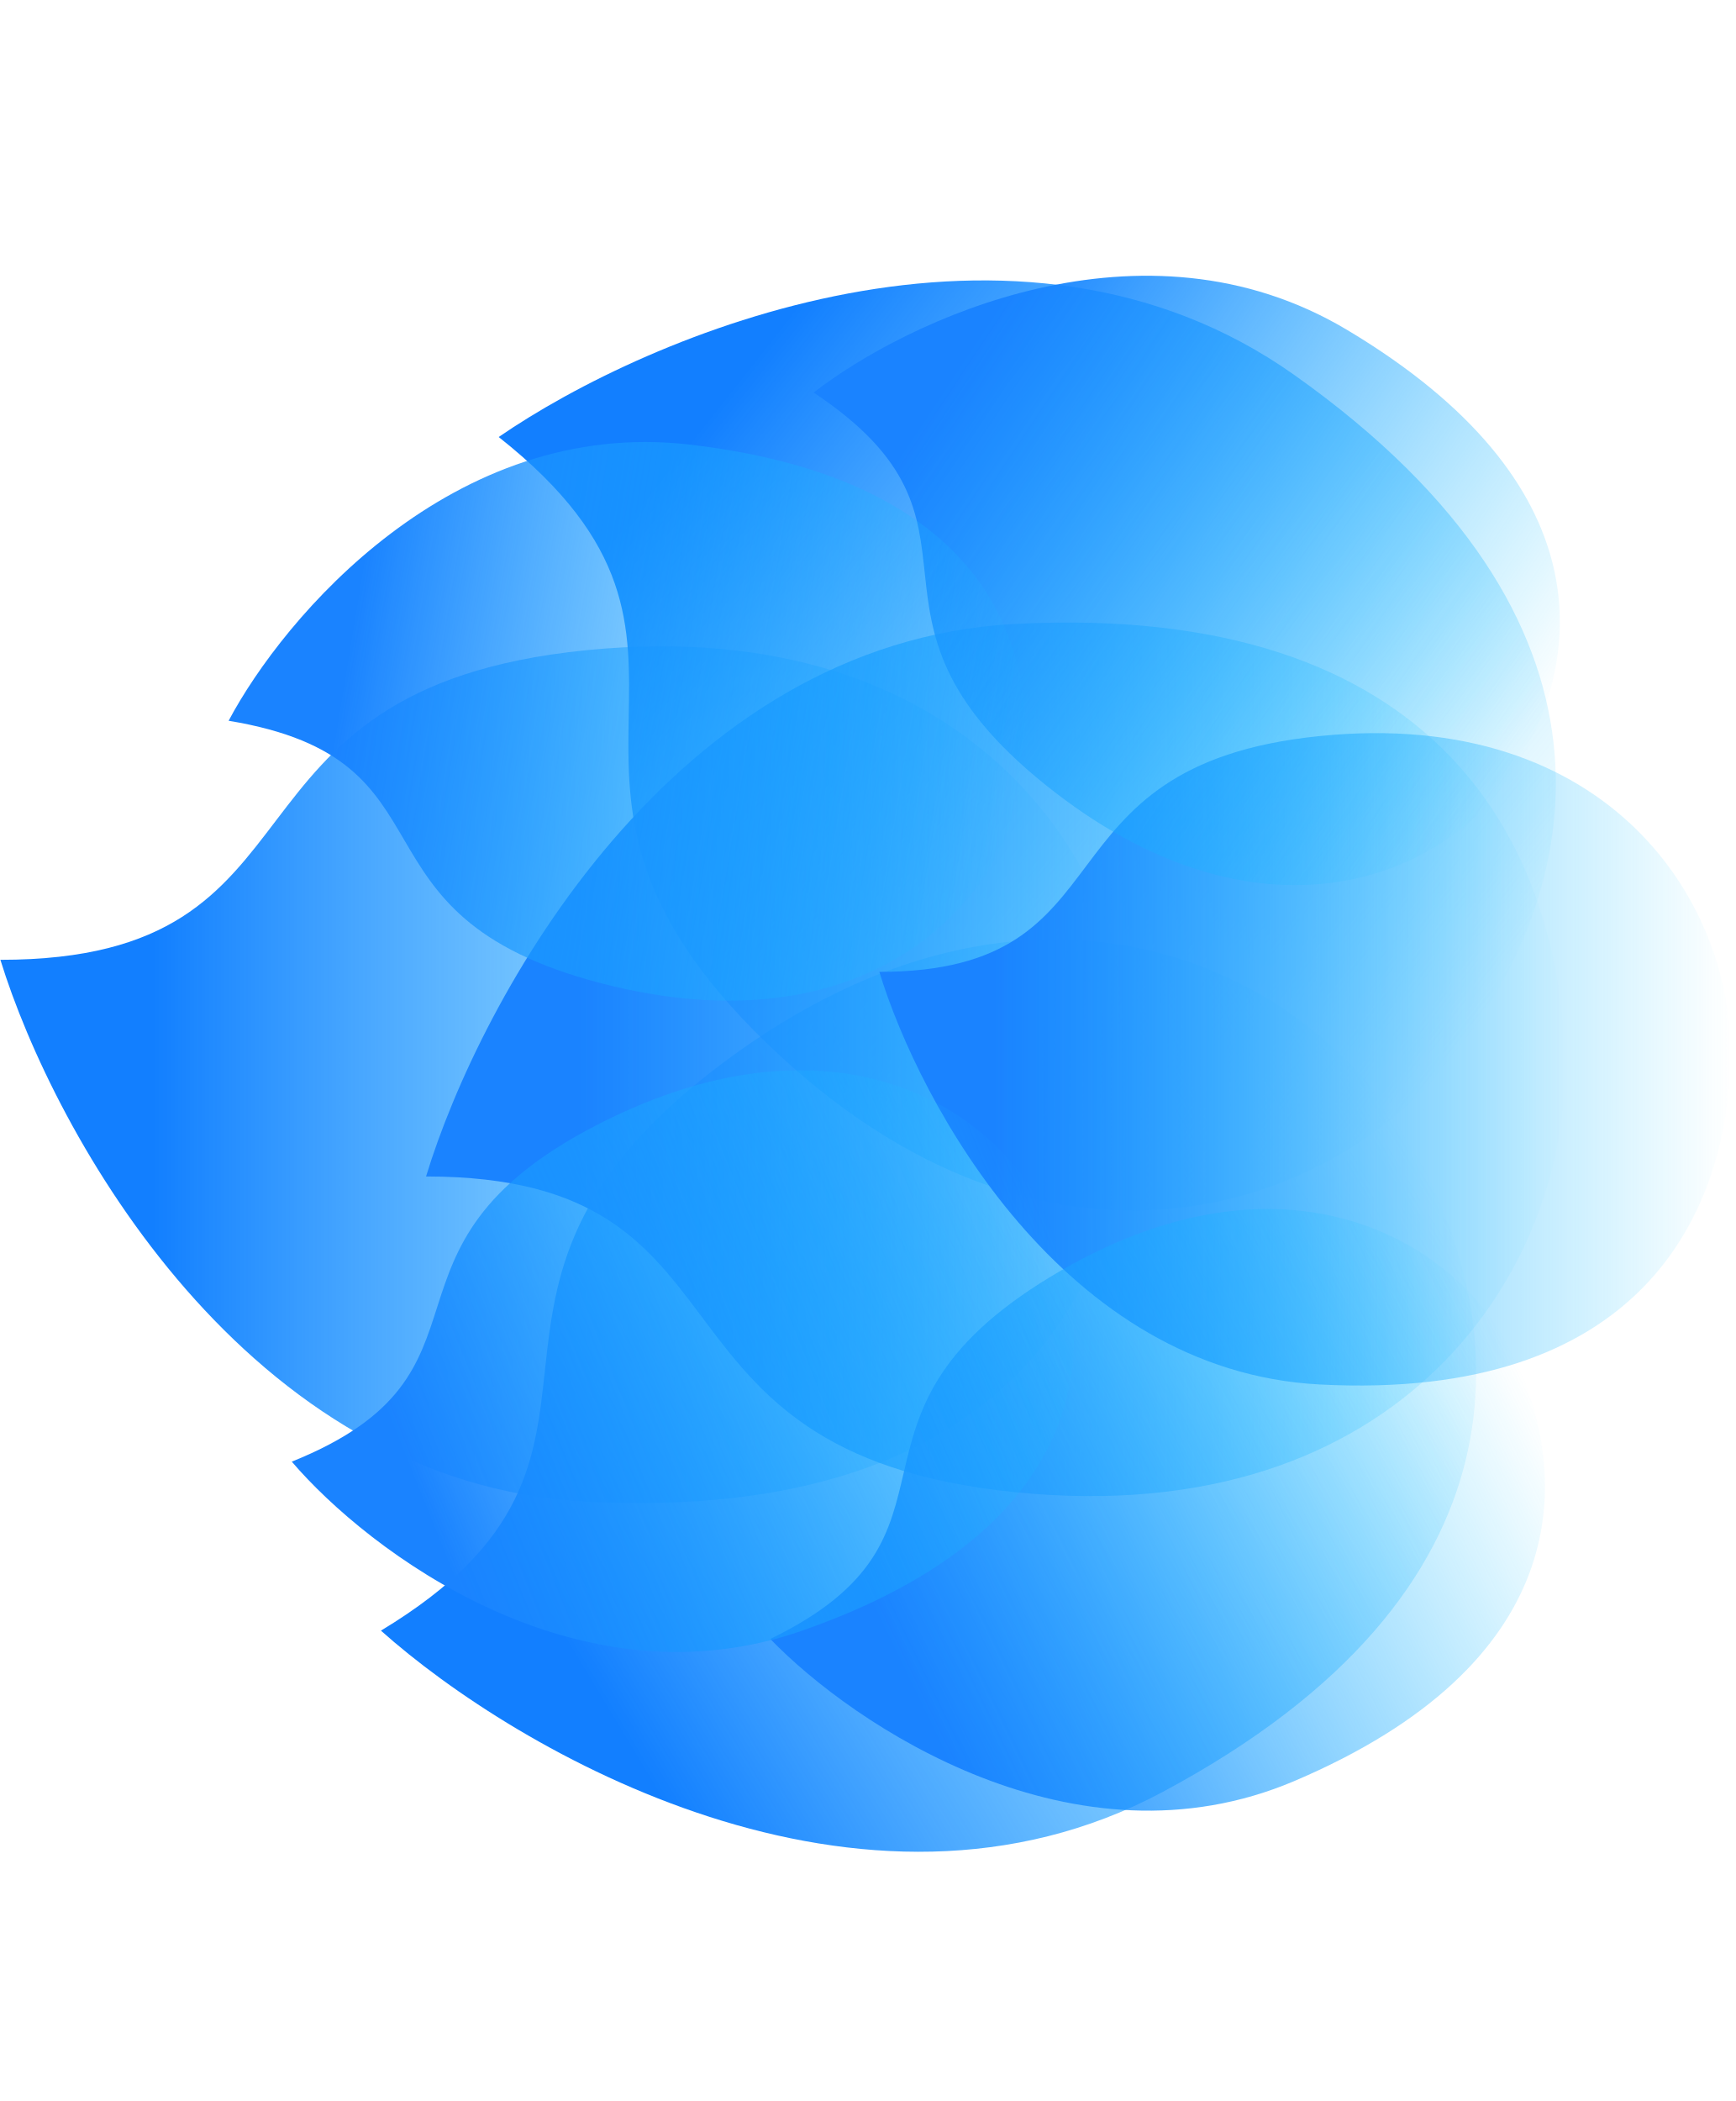
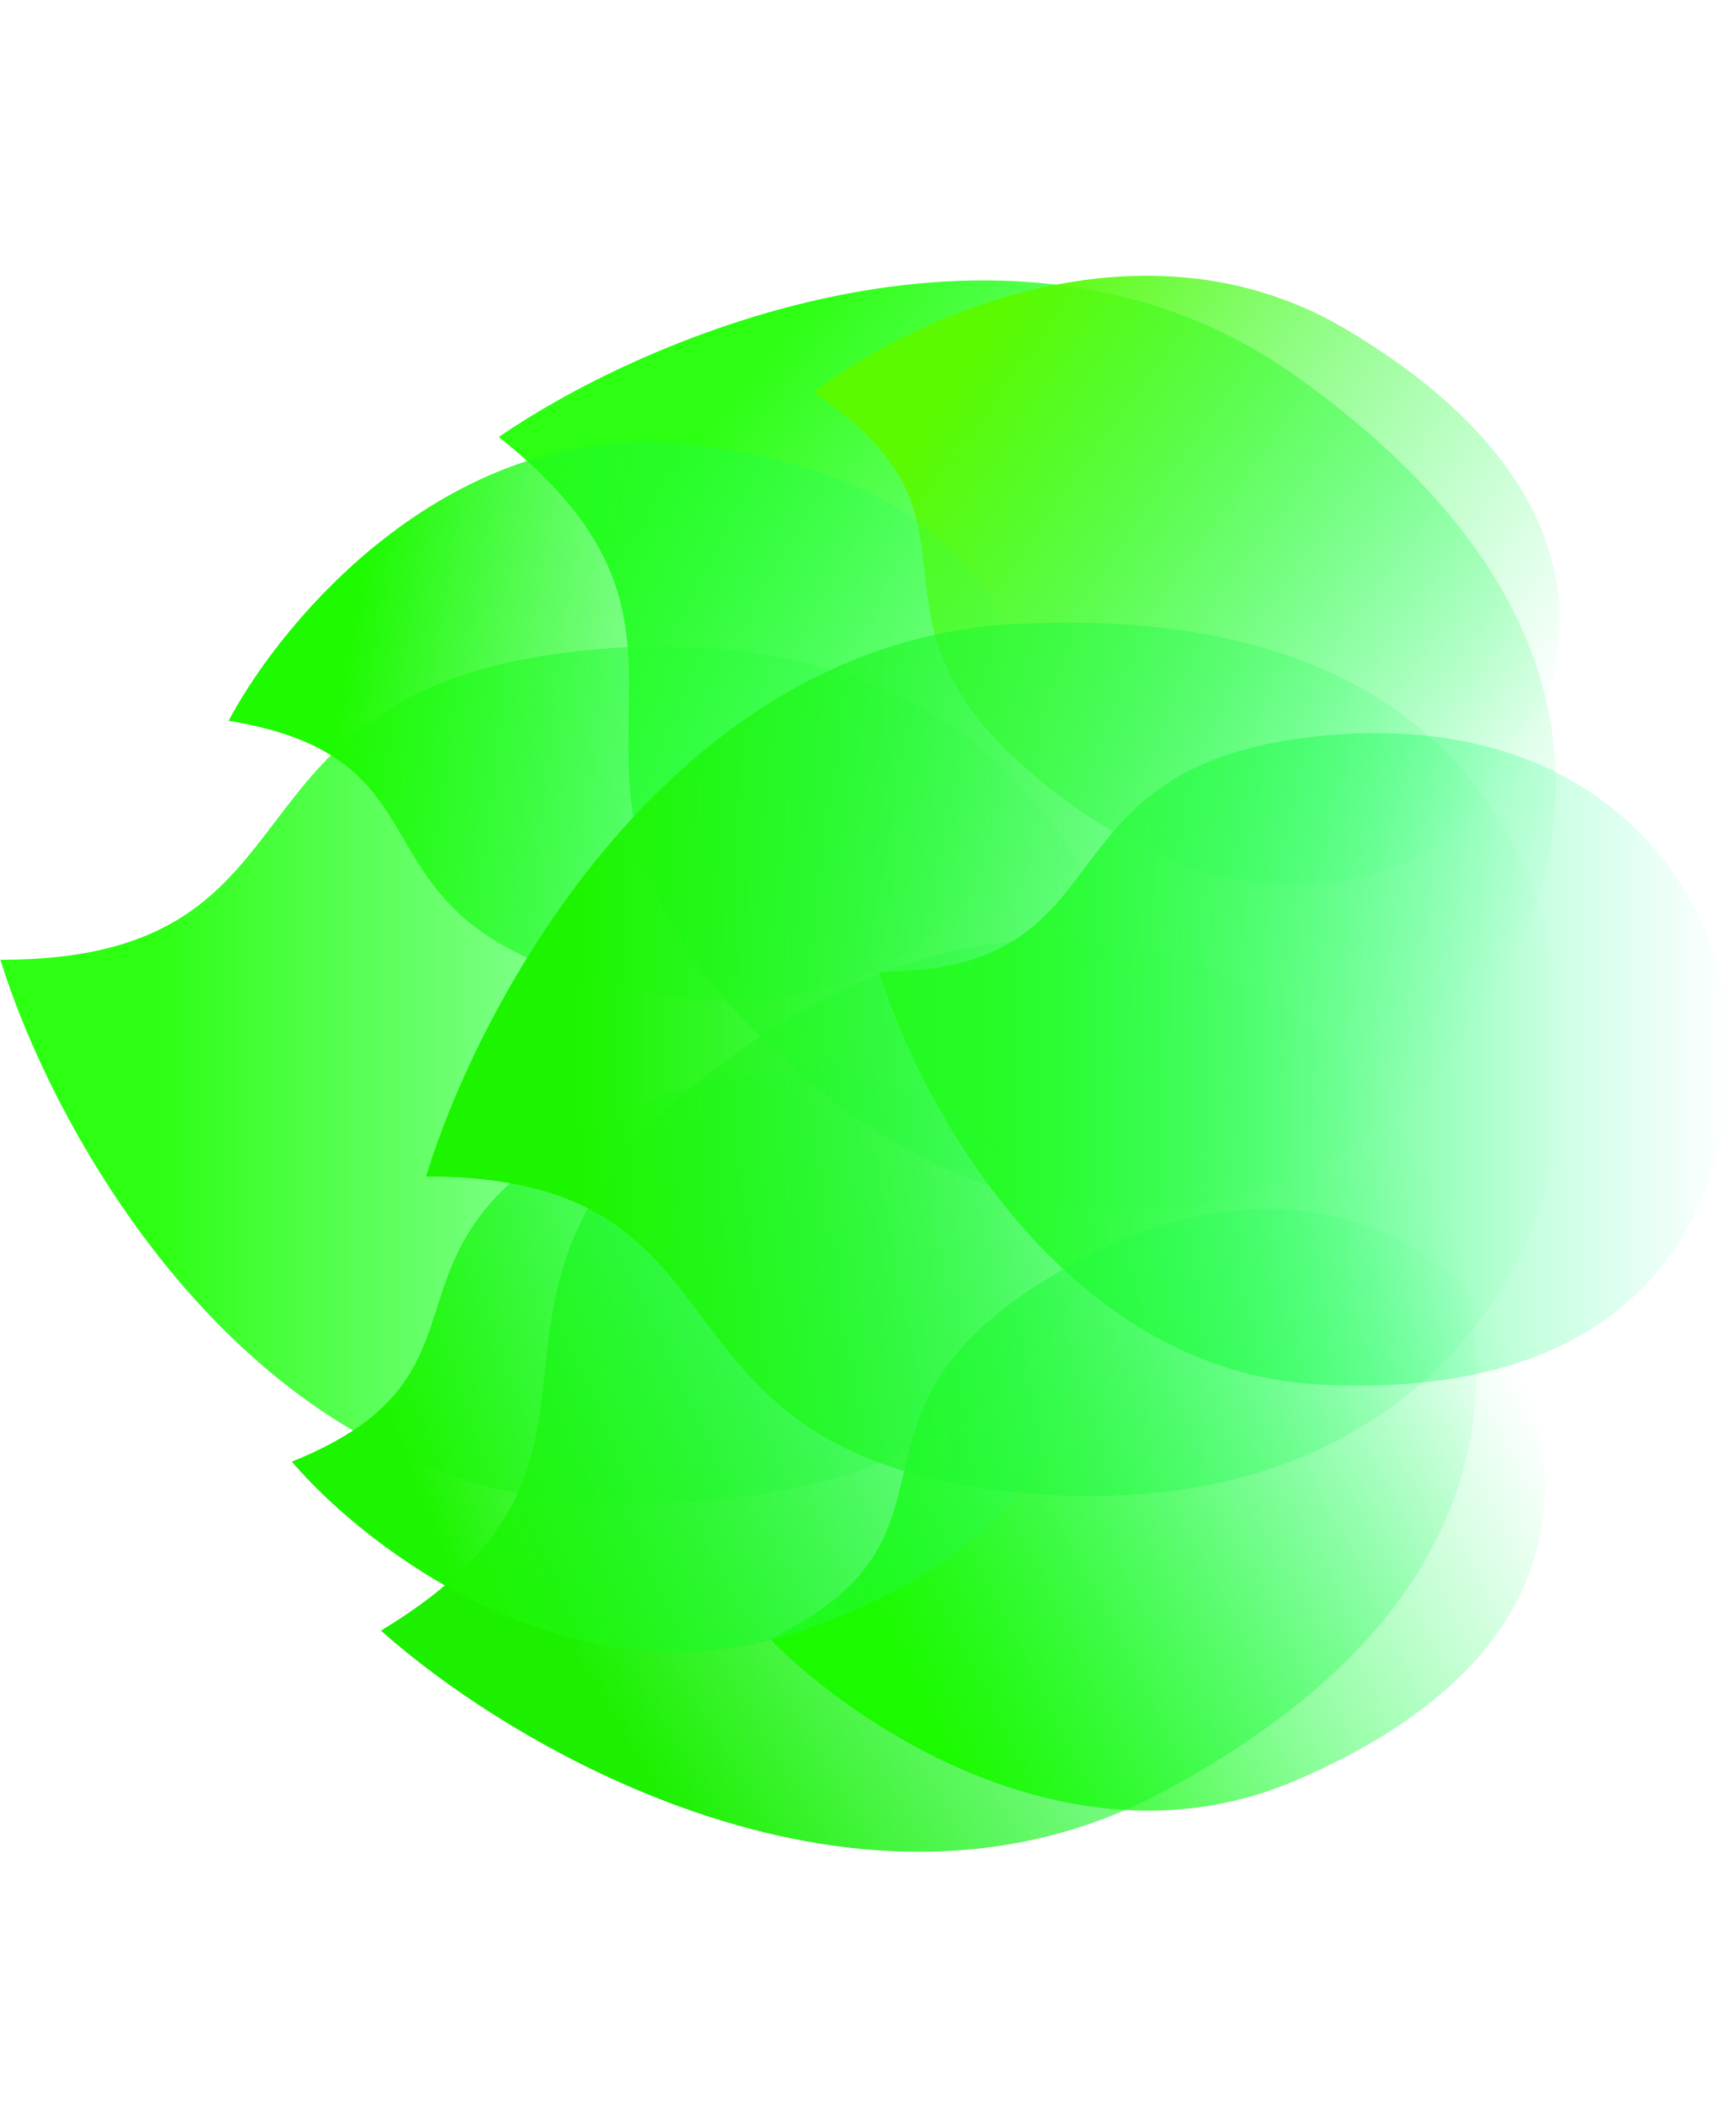
- <svg xmlns="http://www.w3.org/2000/svg" width="157" height="190" viewBox="0 0 157 190" fill="none">
-   <path d="M53.035 135.799C22.235 134.199 4.868 102.465 0.035 86.799C31.035 86.799 18.035 62.299 53.035 58.799C88.035 55.299 103.035 78.799 102.535 97.299C102.035 115.799 91.535 137.799 53.035 135.799Z" fill="url(#paint0_linear)" />
-   <path d="M105.142 162.062C77.939 176.594 46.682 158.384 34.454 147.463C61.002 131.457 37.219 117.187 65.386 96.119C93.553 75.051 118.533 87.432 127.656 103.533C136.78 119.635 139.146 143.897 105.142 162.062Z" fill="url(#paint1_linear)" />
-   <path d="M117.066 33.909C91.902 16.078 58.607 30.221 45.105 39.521C69.434 58.732 44.049 69.905 69.349 94.341C94.649 118.778 120.985 109.63 132.057 94.801C143.129 79.971 148.522 56.198 117.066 33.909Z" fill="url(#paint2_linear)" />
-   <path d="M91.787 56.428C60.841 58.06 43.392 90.417 38.535 106.392C69.683 106.392 56.621 131.374 91.787 134.942C126.954 138.511 142.025 114.549 141.523 95.685C141.021 76.822 130.471 54.389 91.787 56.428Z" fill="url(#paint3_linear)" />
-   <path d="M119.345 125.202C96.21 123.984 83.166 99.818 79.535 87.888C102.82 87.888 93.055 69.23 119.345 66.565C145.635 63.9 156.902 81.795 156.526 95.883C156.151 109.972 148.264 126.725 119.345 125.202Z" fill="url(#paint4_linear)" />
-   <path d="M117.081 161.06C97.238 169.506 77.205 156.016 69.668 148.215C89.179 138.761 73.969 128.221 94.992 115.475C116.015 102.729 132.197 112.067 137.19 123.172C142.182 134.277 141.885 150.503 117.081 161.06Z" fill="url(#paint5_linear)" />
-   <path d="M121.844 29.836C103.333 18.775 81.961 29.003 73.59 35.499C91.65 47.493 75.388 55.547 94.537 70.957C113.687 86.367 130.76 79.621 137.029 69.547C143.299 59.474 144.983 43.663 121.844 29.836Z" fill="url(#paint6_linear)" />
-   <path d="M62.352 40.203C40.931 37.718 25.644 55.82 20.678 65.181C42.07 68.701 30.55 82.723 54.338 88.91C78.126 95.098 90.923 81.936 92.504 70.177C94.084 58.418 89.128 43.309 62.352 40.203Z" fill="url(#paint7_linear)" />
-   <path d="M72.505 147.482C52.14 154.573 33.277 140.237 26.391 132.182C46.503 124.087 32.204 112.911 54.073 101.69C75.942 90.469 91.299 100.527 95.403 111.66C99.507 122.792 97.961 138.617 72.505 147.482Z" fill="url(#paint8_linear)" />
-   <defs>
+ <svg xmlns="http://www.w3.org/2000/svg" width="157" height="190" viewBox="0 0 157 190" fill="none" version="1.1" id="svg26">
+   <path d="M53.035 135.799C22.235 134.199 4.868 102.465 0.035 86.799C31.035 86.799 18.035 62.299 53.035 58.799C88.035 55.299 103.035 78.799 102.535 97.299C102.035 115.799 91.535 137.799 53.035 135.799Z" fill="url(#paint0_linear)" id="path1" />
+   <path d="M105.142 162.062C77.939 176.594 46.682 158.384 34.454 147.463C61.002 131.457 37.219 117.187 65.386 96.119C93.553 75.051 118.533 87.432 127.656 103.533C136.78 119.635 139.146 143.897 105.142 162.062Z" fill="url(#paint1_linear)" id="path2" />
+   <path d="M117.066 33.909C91.902 16.078 58.607 30.221 45.105 39.521C69.434 58.732 44.049 69.905 69.349 94.341C94.649 118.778 120.985 109.63 132.057 94.801C143.129 79.971 148.522 56.198 117.066 33.909Z" fill="url(#paint2_linear)" id="path3" />
+   <path d="M119.345 125.202C96.21 123.984 83.166 99.818 79.535 87.888C102.82 87.888 93.055 69.23 119.345 66.565C145.635 63.9 156.902 81.795 156.526 95.883C156.151 109.972 148.264 126.725 119.345 125.202Z" fill="url(#paint4_linear)" id="path5" />
+   <path d="M117.081 161.06C97.238 169.506 77.205 156.016 69.668 148.215C89.179 138.761 73.969 128.221 94.992 115.475C116.015 102.729 132.197 112.067 137.19 123.172C142.182 134.277 141.885 150.503 117.081 161.06Z" fill="url(#paint5_linear)" id="path6" />
+   <path d="M121.844 29.836C103.333 18.775 81.961 29.003 73.59 35.499C91.65 47.493 75.388 55.547 94.537 70.957C113.687 86.367 130.76 79.621 137.029 69.547C143.299 59.474 144.983 43.663 121.844 29.836Z" fill="url(#paint6_linear)" id="path7" />
+   <path d="M62.352 40.203C40.931 37.718 25.644 55.82 20.678 65.181C42.07 68.701 30.55 82.723 54.338 88.91C78.126 95.098 90.923 81.936 92.504 70.177C94.084 58.418 89.128 43.309 62.352 40.203Z" fill="url(#paint7_linear)" id="path8" />
+   <path d="M72.505 147.482C52.14 154.573 33.277 140.237 26.391 132.182C46.503 124.087 32.204 112.911 54.073 101.69C75.942 90.469 91.299 100.527 95.403 111.66C99.507 122.792 97.961 138.617 72.505 147.482Z" fill="url(#paint8_linear)" id="path9" />
+   <defs id="defs26">
    <linearGradient id="paint0_linear" x1="0.035" y1="97.188" x2="102.547" y2="97.188" gradientUnits="userSpaceOnUse">
-       <stop offset="0.135" stop-color="#127FFF" />
-       <stop offset="1" stop-color="#27CBFF" stop-opacity="0" />
+       <stop offset="0.135" stop-color="#127FFF" id="stop9" style="stop-color:#2dff12;stop-opacity:1;" />
+       <stop offset="1" stop-color="#27CBFF" stop-opacity="0" id="stop10" style="stop-color:#27ff7c;stop-opacity:0;" />
    </linearGradient>
    <linearGradient id="paint1_linear" x1="39.818" y1="156.36" x2="127.609" y2="103.432" gradientUnits="userSpaceOnUse">
-       <stop offset="0.135" stop-color="#127FFF" />
-       <stop offset="1" stop-color="#27CBFF" stop-opacity="0" />
+       <stop offset="0.135" stop-color="#127FFF" id="stop11" style="stop-color:#1cf000;stop-opacity:1;" />
+       <stop offset="1" stop-color="#27CBFF" stop-opacity="0" id="stop12" style="stop-color:#1fff77;stop-opacity:0;" />
    </linearGradient>
    <linearGradient id="paint2_linear" x1="51.542" y1="31.368" x2="131.997" y2="94.895" gradientUnits="userSpaceOnUse">
-       <stop offset="0.135" stop-color="#127FFF" />
-       <stop offset="1" stop-color="#27CBFF" stop-opacity="0" />
+       <stop offset="0.135" stop-color="#127FFF" id="stop13" style="stop-color:#2dff12;stop-opacity:1;" />
+       <stop offset="1" stop-color="#27CBFF" stop-opacity="0" id="stop14" style="stop-color:#27ff7c;stop-opacity:0;" />
    </linearGradient>
    <linearGradient id="paint3_linear" x1="38.535" y1="95.799" x2="141.535" y2="95.799" gradientUnits="userSpaceOnUse">
-       <stop offset="0.135" stop-color="#1A83FF" />
-       <stop offset="1" stop-color="#1AC8FF" stop-opacity="0" />
+       <stop offset="0.135" stop-color="#1A83FF" id="stop15" style="stop-color:#1df500;stop-opacity:1;" />
+       <stop offset="1" stop-color="#1AC8FF" stop-opacity="0" id="stop16" style="stop-color:#27ff7c;stop-opacity:0;" />
    </linearGradient>
    <linearGradient id="paint4_linear" x1="79.535" y1="95.799" x2="156.535" y2="95.799" gradientUnits="userSpaceOnUse">
-       <stop offset="0.135" stop-color="#1A83FF" />
-       <stop offset="1" stop-color="#1AC8FF" stop-opacity="0" />
+       <stop offset="0.135" stop-color="#1A83FF" id="stop17" style="stop-color:#2dff12;stop-opacity:1;" />
+       <stop offset="1" stop-color="#1AC8FF" stop-opacity="0" id="stop18" style="stop-color:#27ffb1;stop-opacity:0;" />
    </linearGradient>
    <linearGradient id="paint5_linear" x1="72.649" y1="154.365" x2="137.165" y2="123.102" gradientUnits="userSpaceOnUse">
-       <stop offset="0.135" stop-color="#1A83FF" />
-       <stop offset="1" stop-color="#1AC8FF" stop-opacity="0" />
+       <stop offset="0.135" stop-color="#1A83FF" id="stop19" style="stop-color:#1cfa00;stop-opacity:1;" />
+       <stop offset="1" stop-color="#1AC8FF" stop-opacity="0" id="stop20" style="stop-color:#27ff7c;stop-opacity:0;" />
    </linearGradient>
    <linearGradient id="paint6_linear" x1="77.274" y1="29.951" x2="136.997" y2="69.611" gradientUnits="userSpaceOnUse">
-       <stop offset="0.135" stop-color="#1A83FF" />
-       <stop offset="1" stop-color="#1AC8FF" stop-opacity="0" />
+       <stop offset="0.135" stop-color="#1A83FF" id="stop21" style="stop-color:#5bfa00;stop-opacity:1;" />
+       <stop offset="1" stop-color="#1AC8FF" stop-opacity="0" id="stop22" style="stop-color:#27ff7c;stop-opacity:0;" />
    </linearGradient>
    <linearGradient id="paint7_linear" x1="21.759" y1="58.61" x2="92.5" y2="70.249" gradientUnits="userSpaceOnUse">
-       <stop offset="0.135" stop-color="#1A83FF" />
-       <stop offset="1" stop-color="#1AC8FF" stop-opacity="0" />
+       <stop offset="0.135" stop-color="#1A83FF" id="stop23" style="stop-color:#1efa00;stop-opacity:1;" />
+       <stop offset="1" stop-color="#1AC8FF" stop-opacity="0" id="stop24" style="stop-color:#27ff7c;stop-opacity:0;" />
    </linearGradient>
    <linearGradient id="paint8_linear" x1="28.878" y1="138.36" x2="95.384" y2="111.59" gradientUnits="userSpaceOnUse">
-       <stop offset="0.135" stop-color="#1A83FF" />
-       <stop offset="1" stop-color="#1AC8FF" stop-opacity="0" />
+       <stop offset="0.135" stop-color="#1A83FF" id="stop25" style="stop-color:#1df500;stop-opacity:1;" />
+       <stop offset="1" stop-color="#1AC8FF" stop-opacity="0" id="stop26" style="stop-color:#27ff7c;stop-opacity:0;" />
    </linearGradient>
  </defs>
+   <path d="M91.787 56.428C60.841 58.06 43.392 90.417 38.535 106.392C69.683 106.392 56.621 131.374 91.787 134.942C126.954 138.511 142.025 114.549 141.523 95.685C141.021 76.822 130.471 54.389 91.787 56.428Z" fill="url(#paint3_linear)" id="path4" />
</svg>
